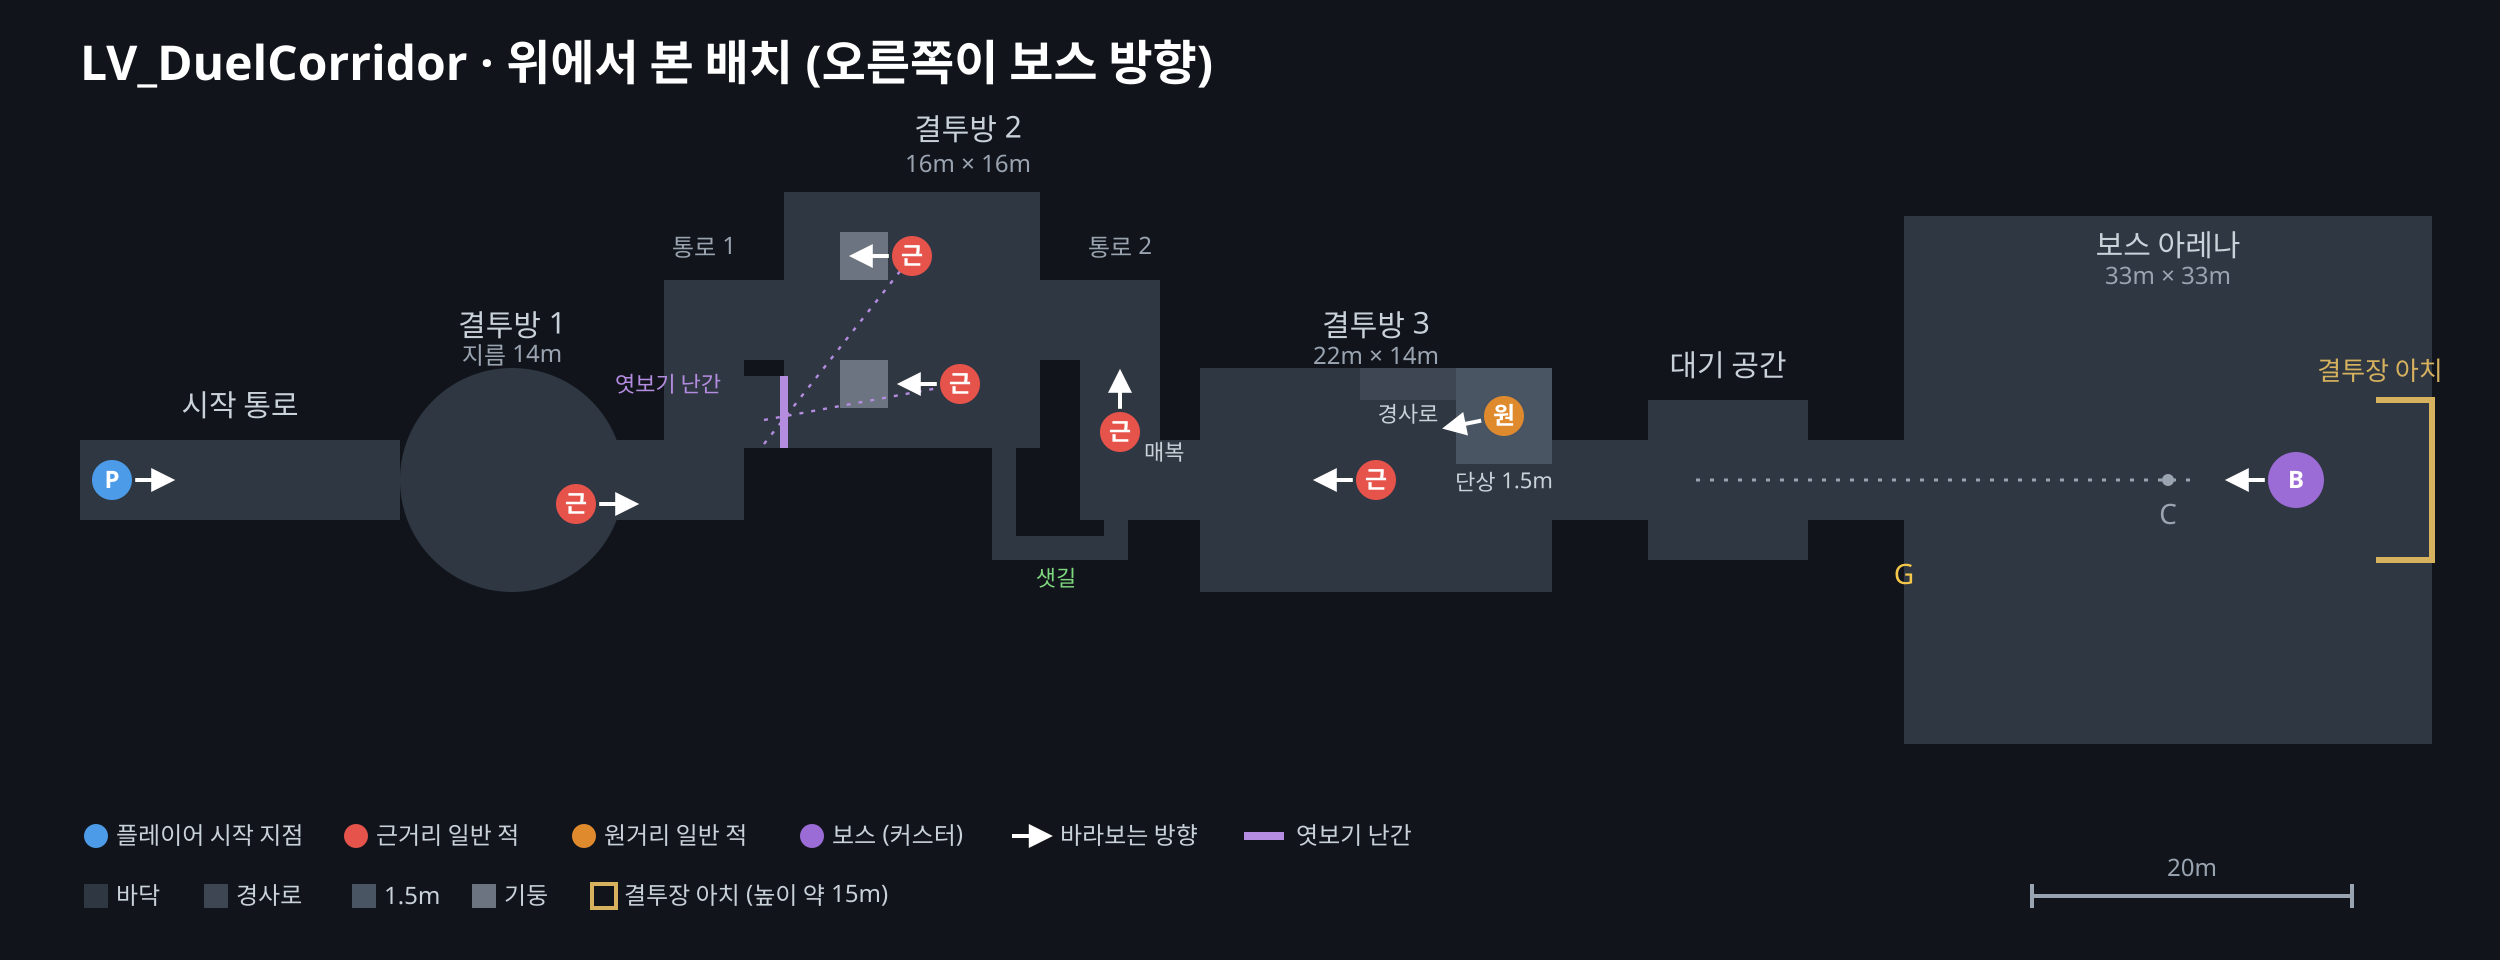
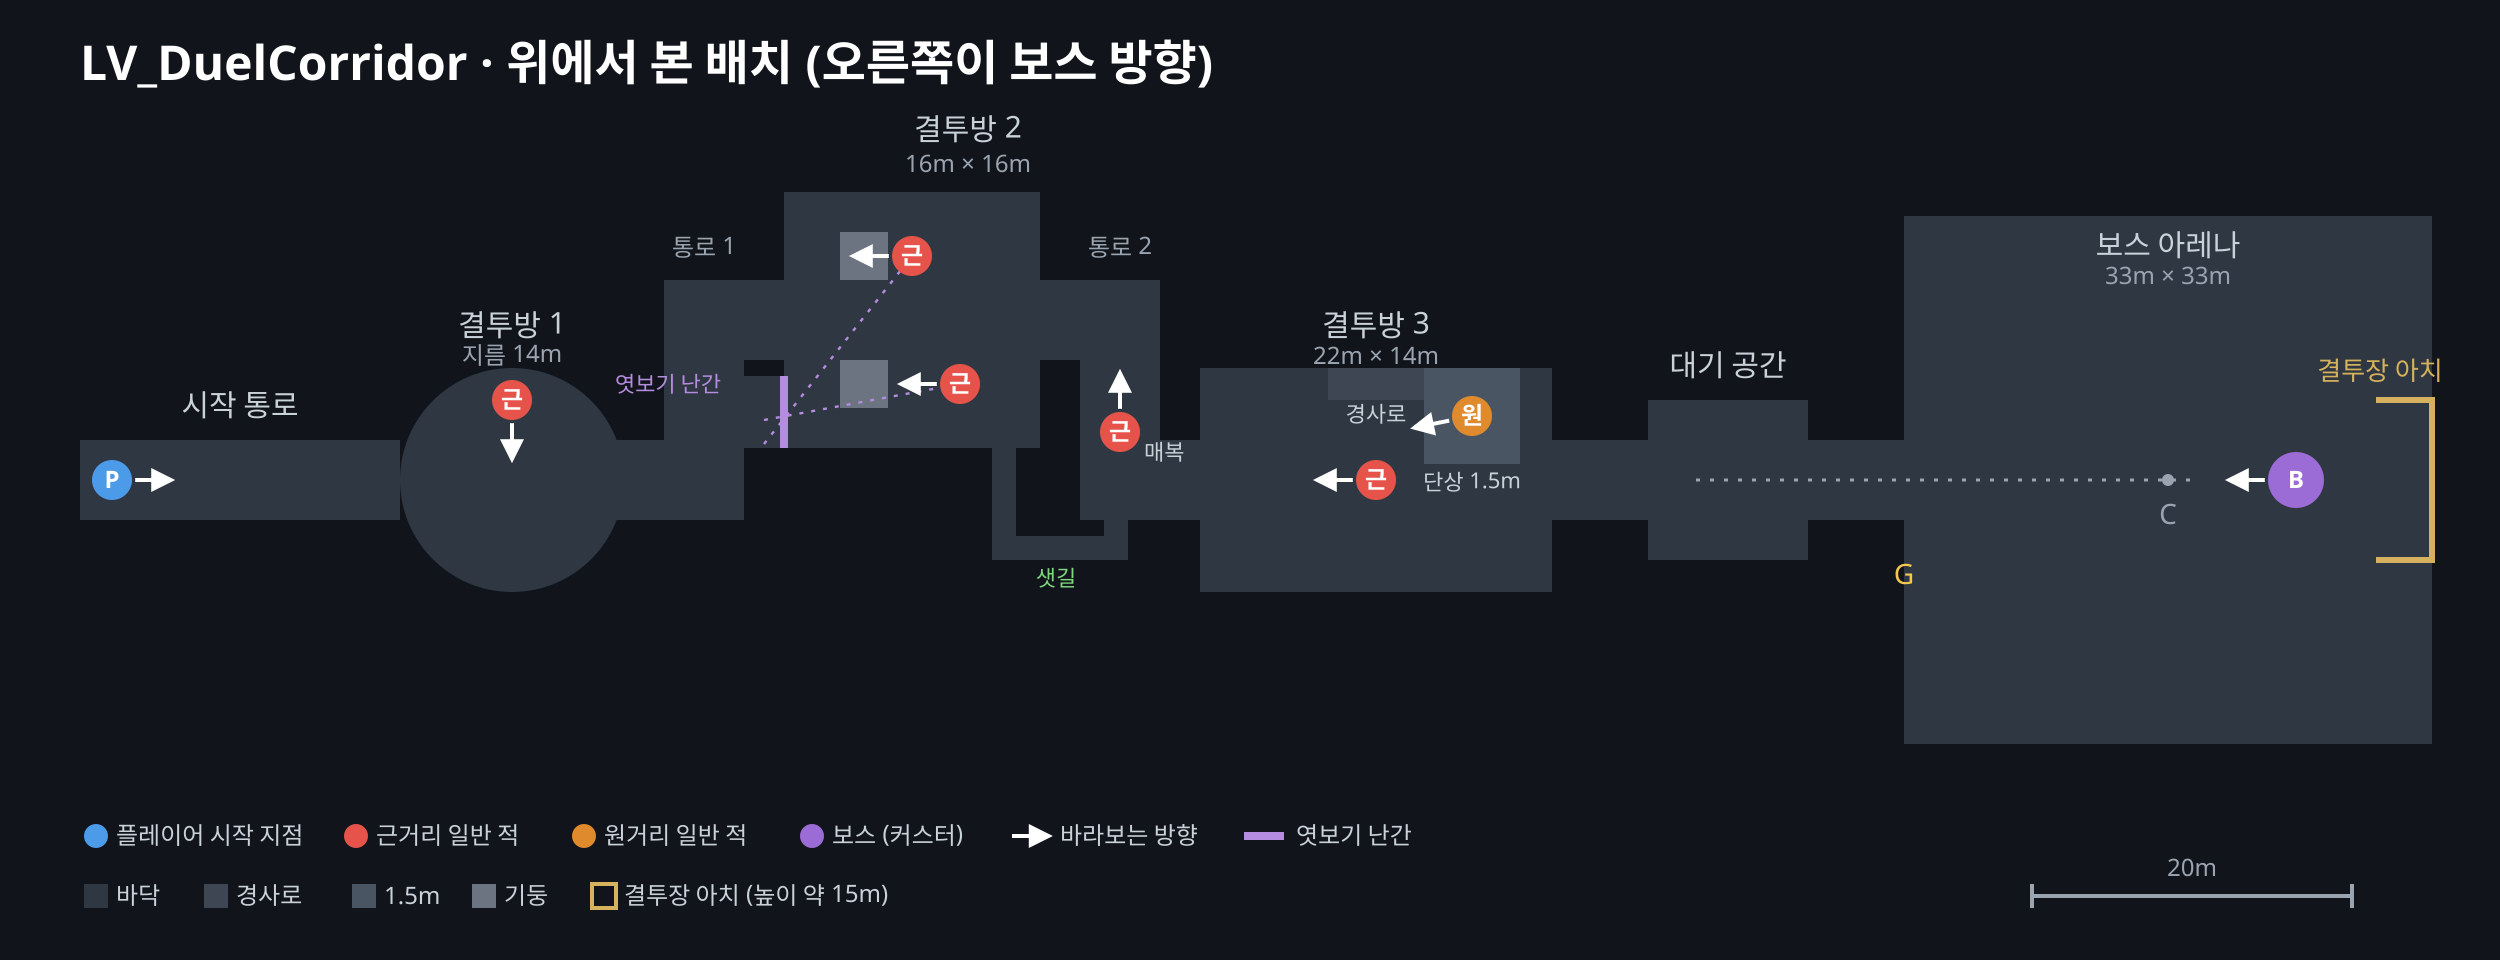
<svg xmlns="http://www.w3.org/2000/svg" width="1250" height="480" viewBox="0 0 1250 480" font-family="'Malgun Gothic', 'Apple SD Gothic Neo', 'Noto Sans KR', sans-serif">
  <defs>
    <marker id="arrowFacing" viewBox="0 0 10 10" refX="8" refY="5" markerWidth="6" markerHeight="6" orient="auto">
      <path d="M0 0 L10 5 L0 10 Z" fill="#FFFFFF" />
    </marker>
  </defs>
  <rect width="1250" height="480" fill="#11151b" />
  <text x="40" y="40" font-size="24" font-weight="700" fill="#FFFFFF">LV_DuelCorridor · 위에서 본 배치 (오른쪽이 보스 방향)</text>
  <rect x="40.0" y="220.0" width="160.0" height="40.0" fill="#2f3742" />
  <circle cx="256" cy="240" r="56" fill="#2f3742" />
  <rect x="308.0" y="220.0" width="64.0" height="40.0" fill="#2f3742" />
  <rect x="332.0" y="140.0" width="40.0" height="120.0" fill="#2f3742" />
  <rect x="332.0" y="140.0" width="60.0" height="40.0" fill="#2f3742" />
  <rect x="392.0" y="96.0" width="128.0" height="128.0" fill="#2f3742" />
  <rect x="372.0" y="188.0" width="20.0" height="36.0" fill="#2f3742" />
  <rect x="520.0" y="140.0" width="60.0" height="40.0" fill="#2f3742" />
  <rect x="540.0" y="140.0" width="40.0" height="120.0" fill="#2f3742" />
  <rect x="540.0" y="220.0" width="60.0" height="40.0" fill="#2f3742" />
  <rect x="600.0" y="184.0" width="176.0" height="112.0" fill="#2f3742" />
  <rect x="776.0" y="220.0" width="48.0" height="40.0" fill="#2f3742" />
  <rect x="824.0" y="200.0" width="80.0" height="80.0" fill="#2f3742" />
  <rect x="904.0" y="220.0" width="48.0" height="40.0" fill="#2f3742" />
  <rect x="952.0" y="108.0" width="264.0" height="264.0" fill="#2f3742" />
  <rect x="496.0" y="224.0" width="12.0" height="56.0" fill="#2f3742" />
  <rect x="496.0" y="268.0" width="68.0" height="12.0" fill="#2f3742" />
  <rect x="552.0" y="260.0" width="12.0" height="8.0" fill="#2f3742" />
  <rect x="420.0" y="180.0" width="24.0" height="24.0" fill="#6b7480" />
  <rect x="420.0" y="116.0" width="24.0" height="24.0" fill="#6b7480" />
-   <rect x="728.0" y="184.0" width="48.0" height="48.0" fill="#4a5563" />
-   <rect x="680.0" y="184.0" width="48.0" height="16.0" fill="#3d4652" />
+   <rect x="712.0" y="184.0" width="48.0" height="48.0" fill="#4a5563" />
+   <rect x="664.0" y="184.0" width="48.0" height="16.0" fill="#3d4652" />
  <g font-size="11" fill="#c9d1d9" text-anchor="middle">
-     <text x="752" y="245">단상 1.5m</text>
-     <text x="704" y="211">경사로</text>
+     <text x="736" y="245">단상 1.5m</text>
+     <text x="688" y="211">경사로</text>
  </g>
  <line x1="392.0" y1="224.0" x2="392.0" y2="188.0" stroke="#b48ce0" stroke-width="4" />
  <g stroke="#b48ce0" stroke-width="1.2" stroke-dasharray="2 4">
    <line x1="382.0" y1="210" x2="480" y2="192" />
    <line x1="382.0" y1="222" x2="456" y2="128" />
  </g>
  <line x1="848" y1="240" x2="1096" y2="240" stroke="#9aa4b1" stroke-width="1.5" stroke-dasharray="2 5" />
  <path d="M1188,200.0 L1216,200.0 L1216,280.0 L1188,280.0" fill="none" stroke="#d6b25e" stroke-width="3" />
  <g font-size="15" fill="#c9d1d9" text-anchor="middle">
    <text x="120" y="208">시작 통로</text>
    <text x="256" y="168">결투방 1</text>
    <text x="484" y="70">결투방 2</text>
    <text x="688" y="168">결투방 3</text>
    <text x="864" y="188">대기 공간</text>
    <text x="1084" y="128">보스 아레나</text>
    <text x="256" y="182" font-size="12" fill="#9aa4b1">지름 14m</text>
    <text x="484" y="86" font-size="12" fill="#9aa4b1">16m × 16m</text>
    <text x="688" y="182" font-size="12" fill="#9aa4b1">22m × 14m</text>
    <text x="1084" y="142" font-size="12" fill="#9aa4b1">33m × 33m</text>
    <text x="352" y="128" font-size="12" fill="#9aa4b1">통로 1</text>
    <text x="560" y="128" font-size="12" fill="#9aa4b1">통로 2</text>
    <text x="1190" y="190" font-size="13" fill="#d6b25e">결투장 아치</text>
  </g>
  <g font-size="11" text-anchor="middle">
    <text x="334" y="196" fill="#b48ce0">엿보기 난간</text>
    <text x="528" y="293" fill="#7ed67e">샛길</text>
  </g>
  <text x="952" y="292" font-size="14" fill="#f5c84c" text-anchor="middle">G</text>
  <circle cx="1084.0" cy="240" r="3" fill="#9aa4b1" />
  <text x="1084.0" y="262" font-size="14" fill="#9aa4b1" text-anchor="middle">C</text>
  <g stroke="#FFFFFF" stroke-width="2" marker-end="url(#arrowFacing)">
    <line x1="67.6" y1="240.0" x2="85.2" y2="240.0" />
-     <line x1="299.6" y1="252.0" x2="317.2" y2="252.0" />
+     <line x1="256.0" y1="211.6" x2="256.0" y2="229.2" />
    <line x1="468.4" y1="192.0" x2="450.8" y2="192.0" />
    <line x1="444.4" y1="128.0" x2="426.8" y2="128.0" />
    <line x1="560.0" y1="204.4" x2="560.0" y2="186.8" />
    <line x1="676.4" y1="240.0" x2="658.8" y2="240.0" />
-     <line x1="740.6" y1="210.3" x2="723.4" y2="213.8" />
+     <line x1="724.6" y1="210.3" x2="707.4" y2="213.8" />
    <line x1="1132.4" y1="240.0" x2="1114.8" y2="240.0" />
  </g>
  <g font-size="12" font-weight="700" fill="#FFFFFF" text-anchor="middle">
    <circle cx="56.0" cy="240.0" r="10" fill="#4c9be8" />
    <text x="56.0" y="244.0">P</text>
-     <circle cx="288.0" cy="252.0" r="10" fill="#e5534b" />
-     <text x="288.0" y="256.0">근</text>
+     <circle cx="256.0" cy="200.0" r="10" fill="#e5534b" />
+     <text x="256.0" y="204.0">근</text>
    <circle cx="480.0" cy="192.0" r="10" fill="#e5534b" />
    <text x="480.0" y="196.0">근</text>
    <circle cx="456.0" cy="128.0" r="10" fill="#e5534b" />
    <text x="456.0" y="132.0">근</text>
    <circle cx="560.0" cy="216.0" r="10" fill="#e5534b" />
    <text x="560.0" y="220.0">근</text>
    <circle cx="688.0" cy="240.0" r="10" fill="#e5534b" />
    <text x="688.0" y="244.0">근</text>
-     <circle cx="752.0" cy="208.0" r="10" fill="#e08a2e" />
-     <text x="752.0" y="212.0">원</text>
+     <circle cx="736.0" cy="208.0" r="10" fill="#e08a2e" />
+     <text x="736.0" y="212.0">원</text>
    <circle cx="1148.0" cy="240.0" r="14" fill="#9b6bd6" />
    <text x="1148.0" y="244.0">B</text>
  </g>
  <text x="572.0" y="230" font-size="11" fill="#c9d1d9">매복</text>
  <g font-size="12" fill="#c9d1d9">
    <circle cx="48" cy="418" r="6" fill="#4c9be8" />
    <text x="58" y="422">플레이어 시작 지점</text>
    <circle cx="178" cy="418" r="6" fill="#e5534b" />
    <text x="188" y="422">근거리 일반 적</text>
    <circle cx="292" cy="418" r="6" fill="#e08a2e" />
    <text x="302" y="422">원거리 일반 적</text>
    <circle cx="406" cy="418" r="6" fill="#9b6bd6" />
    <text x="416" y="422">보스 (커스터)</text>
    <line x1="506" y1="418" x2="524" y2="418" stroke="#FFFFFF" stroke-width="2" marker-end="url(#arrowFacing)" />
    <text x="530" y="422">바라보는 방향</text>
    <line x1="622" y1="418" x2="642" y2="418" stroke="#b48ce0" stroke-width="4" />
    <text x="648" y="422">엿보기 난간</text>
    <rect x="42" y="442" width="12" height="12" fill="#2f3742" />
    <text x="58" y="452">바닥</text>
    <rect x="102" y="442" width="12" height="12" fill="#3d4652" />
    <text x="118" y="452">경사로</text>
    <rect x="176" y="442" width="12" height="12" fill="#4a5563" />
    <text x="192" y="452">1.5m</text>
    <rect x="236" y="442" width="12" height="12" fill="#6b7480" />
    <text x="252" y="452">기둥</text>
    <rect x="296" y="442" width="12" height="12" fill="none" stroke="#d6b25e" stroke-width="2" />
    <text x="312" y="452">결투장 아치 (높이 약 15m)</text>
  </g>
  <line x1="1016" y1="448" x2="1176" y2="448" stroke="#9aa4b1" stroke-width="2" />
  <line x1="1016" y1="442" x2="1016" y2="454" stroke="#9aa4b1" stroke-width="2" />
  <line x1="1176" y1="442" x2="1176" y2="454" stroke="#9aa4b1" stroke-width="2" />
  <text x="1096" y="438" font-size="12" fill="#9aa4b1" text-anchor="middle">20m</text>
</svg>
